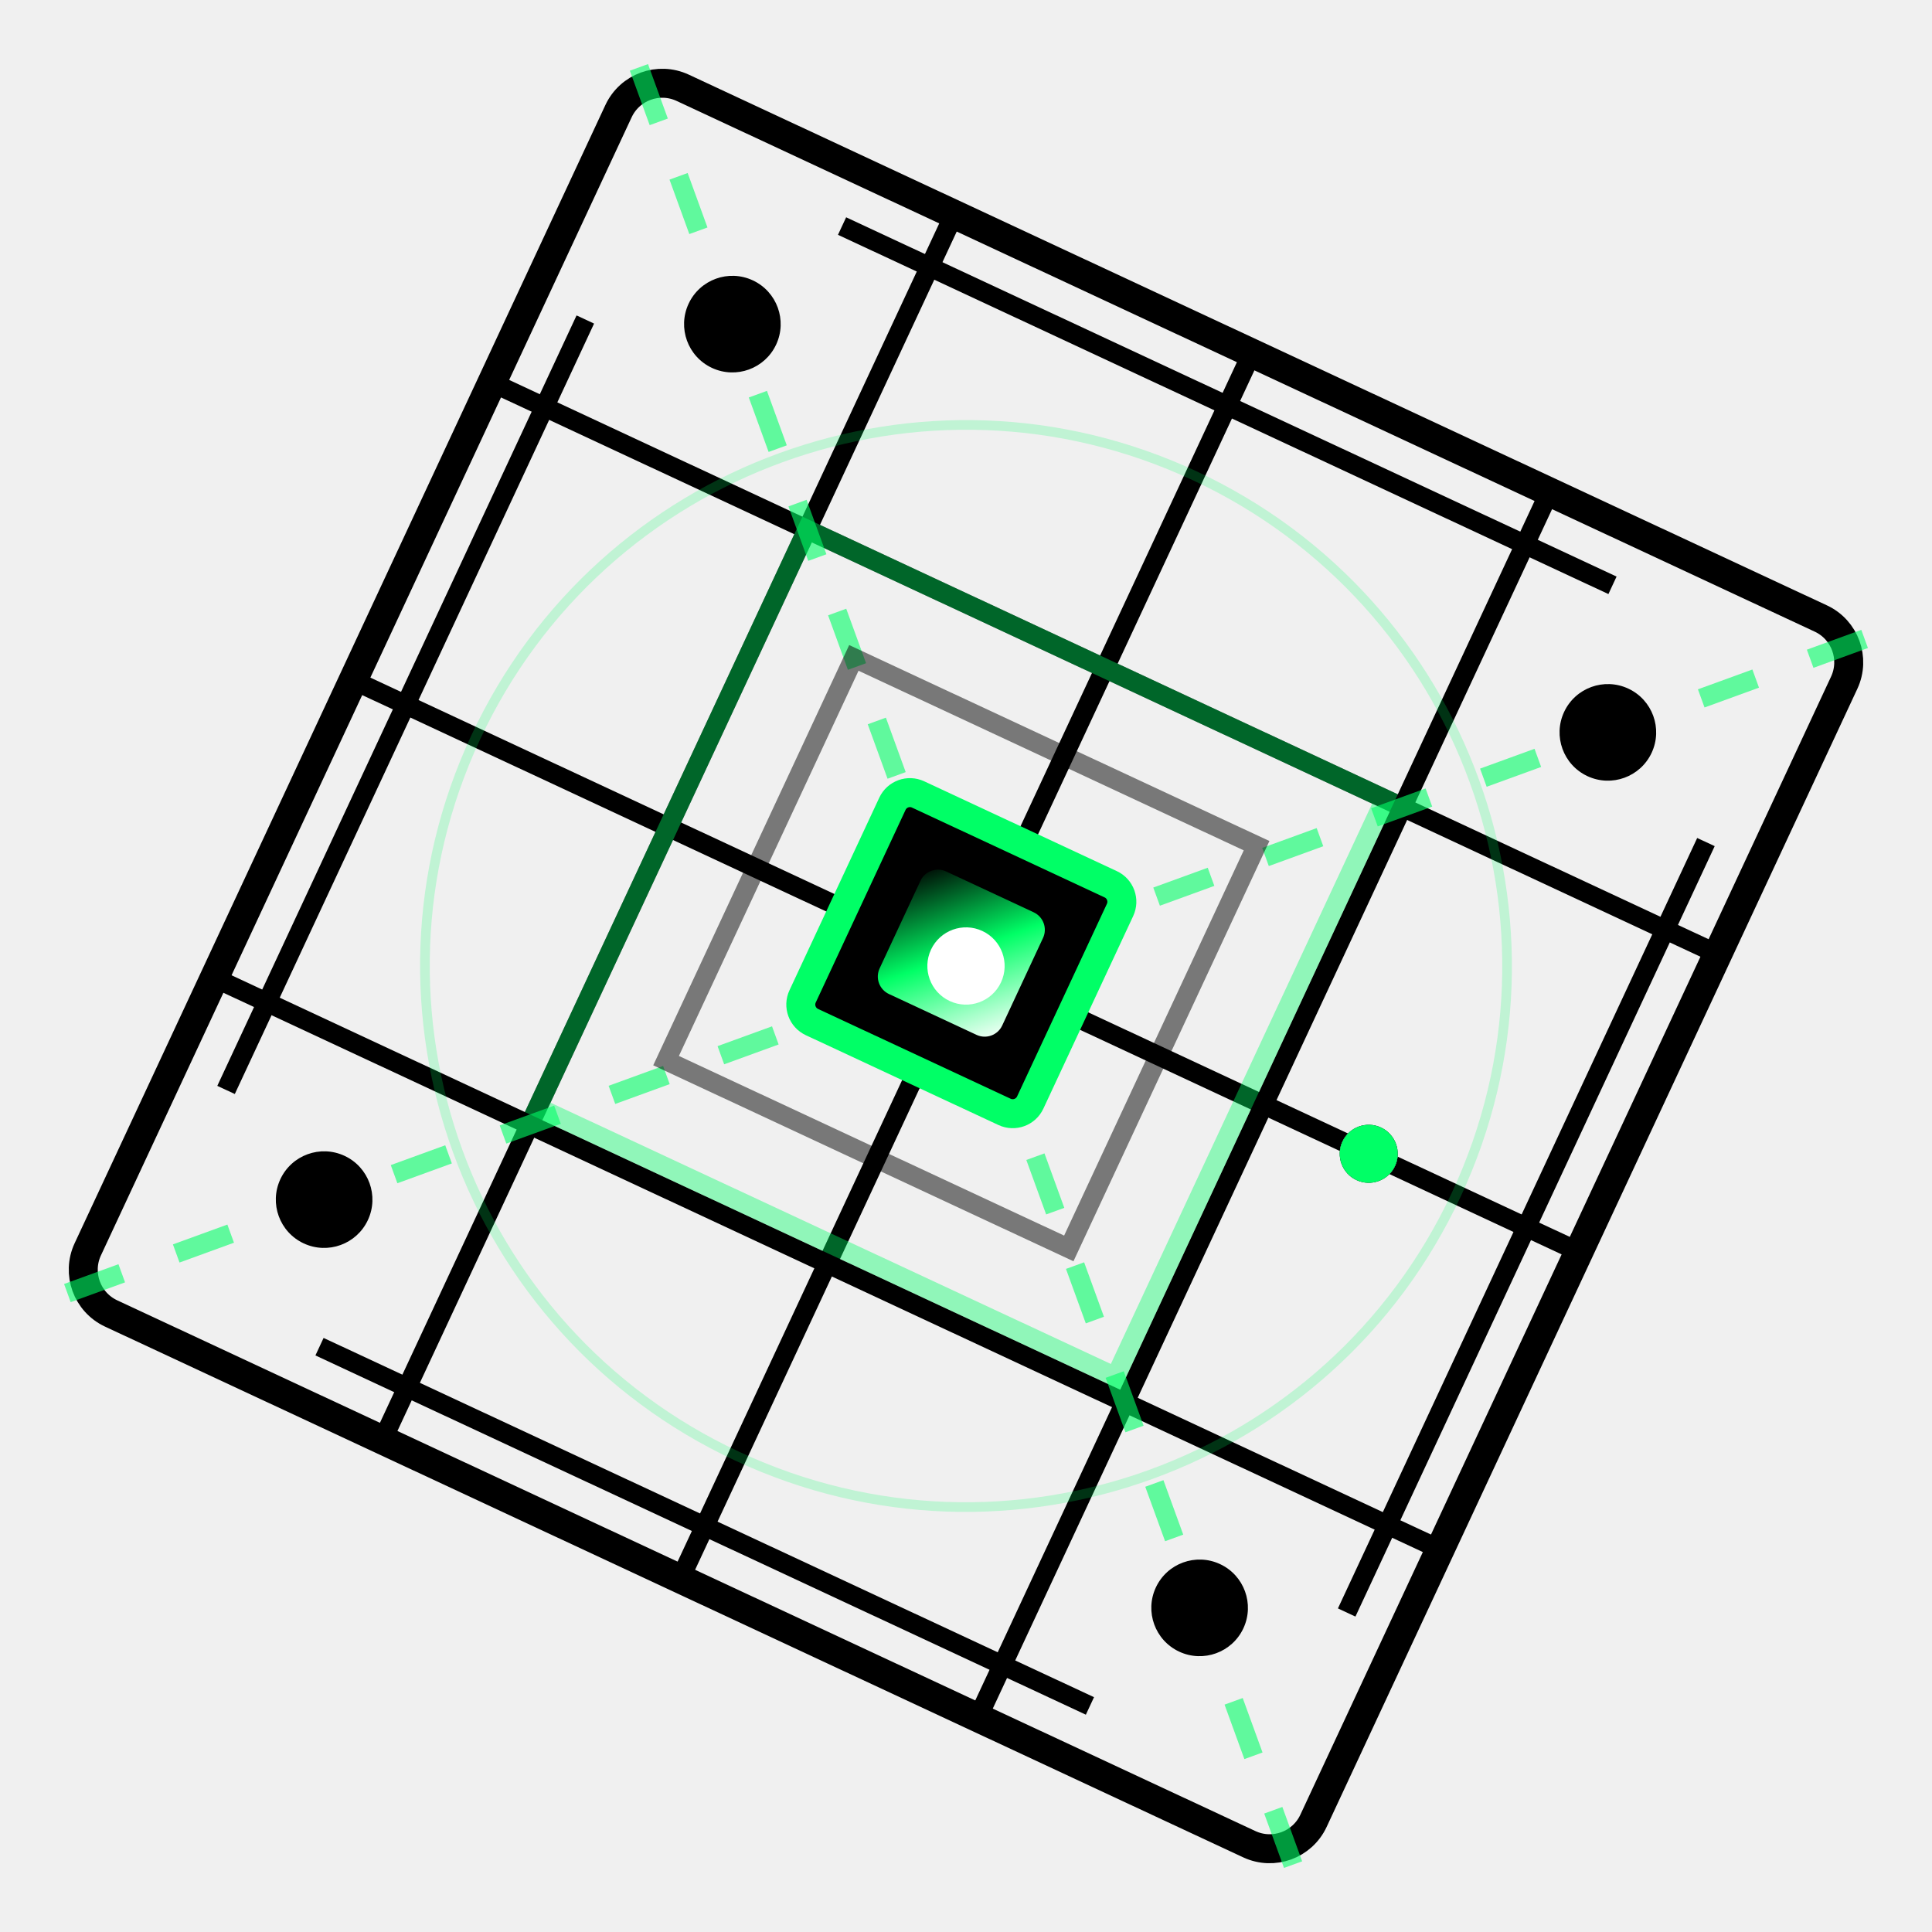
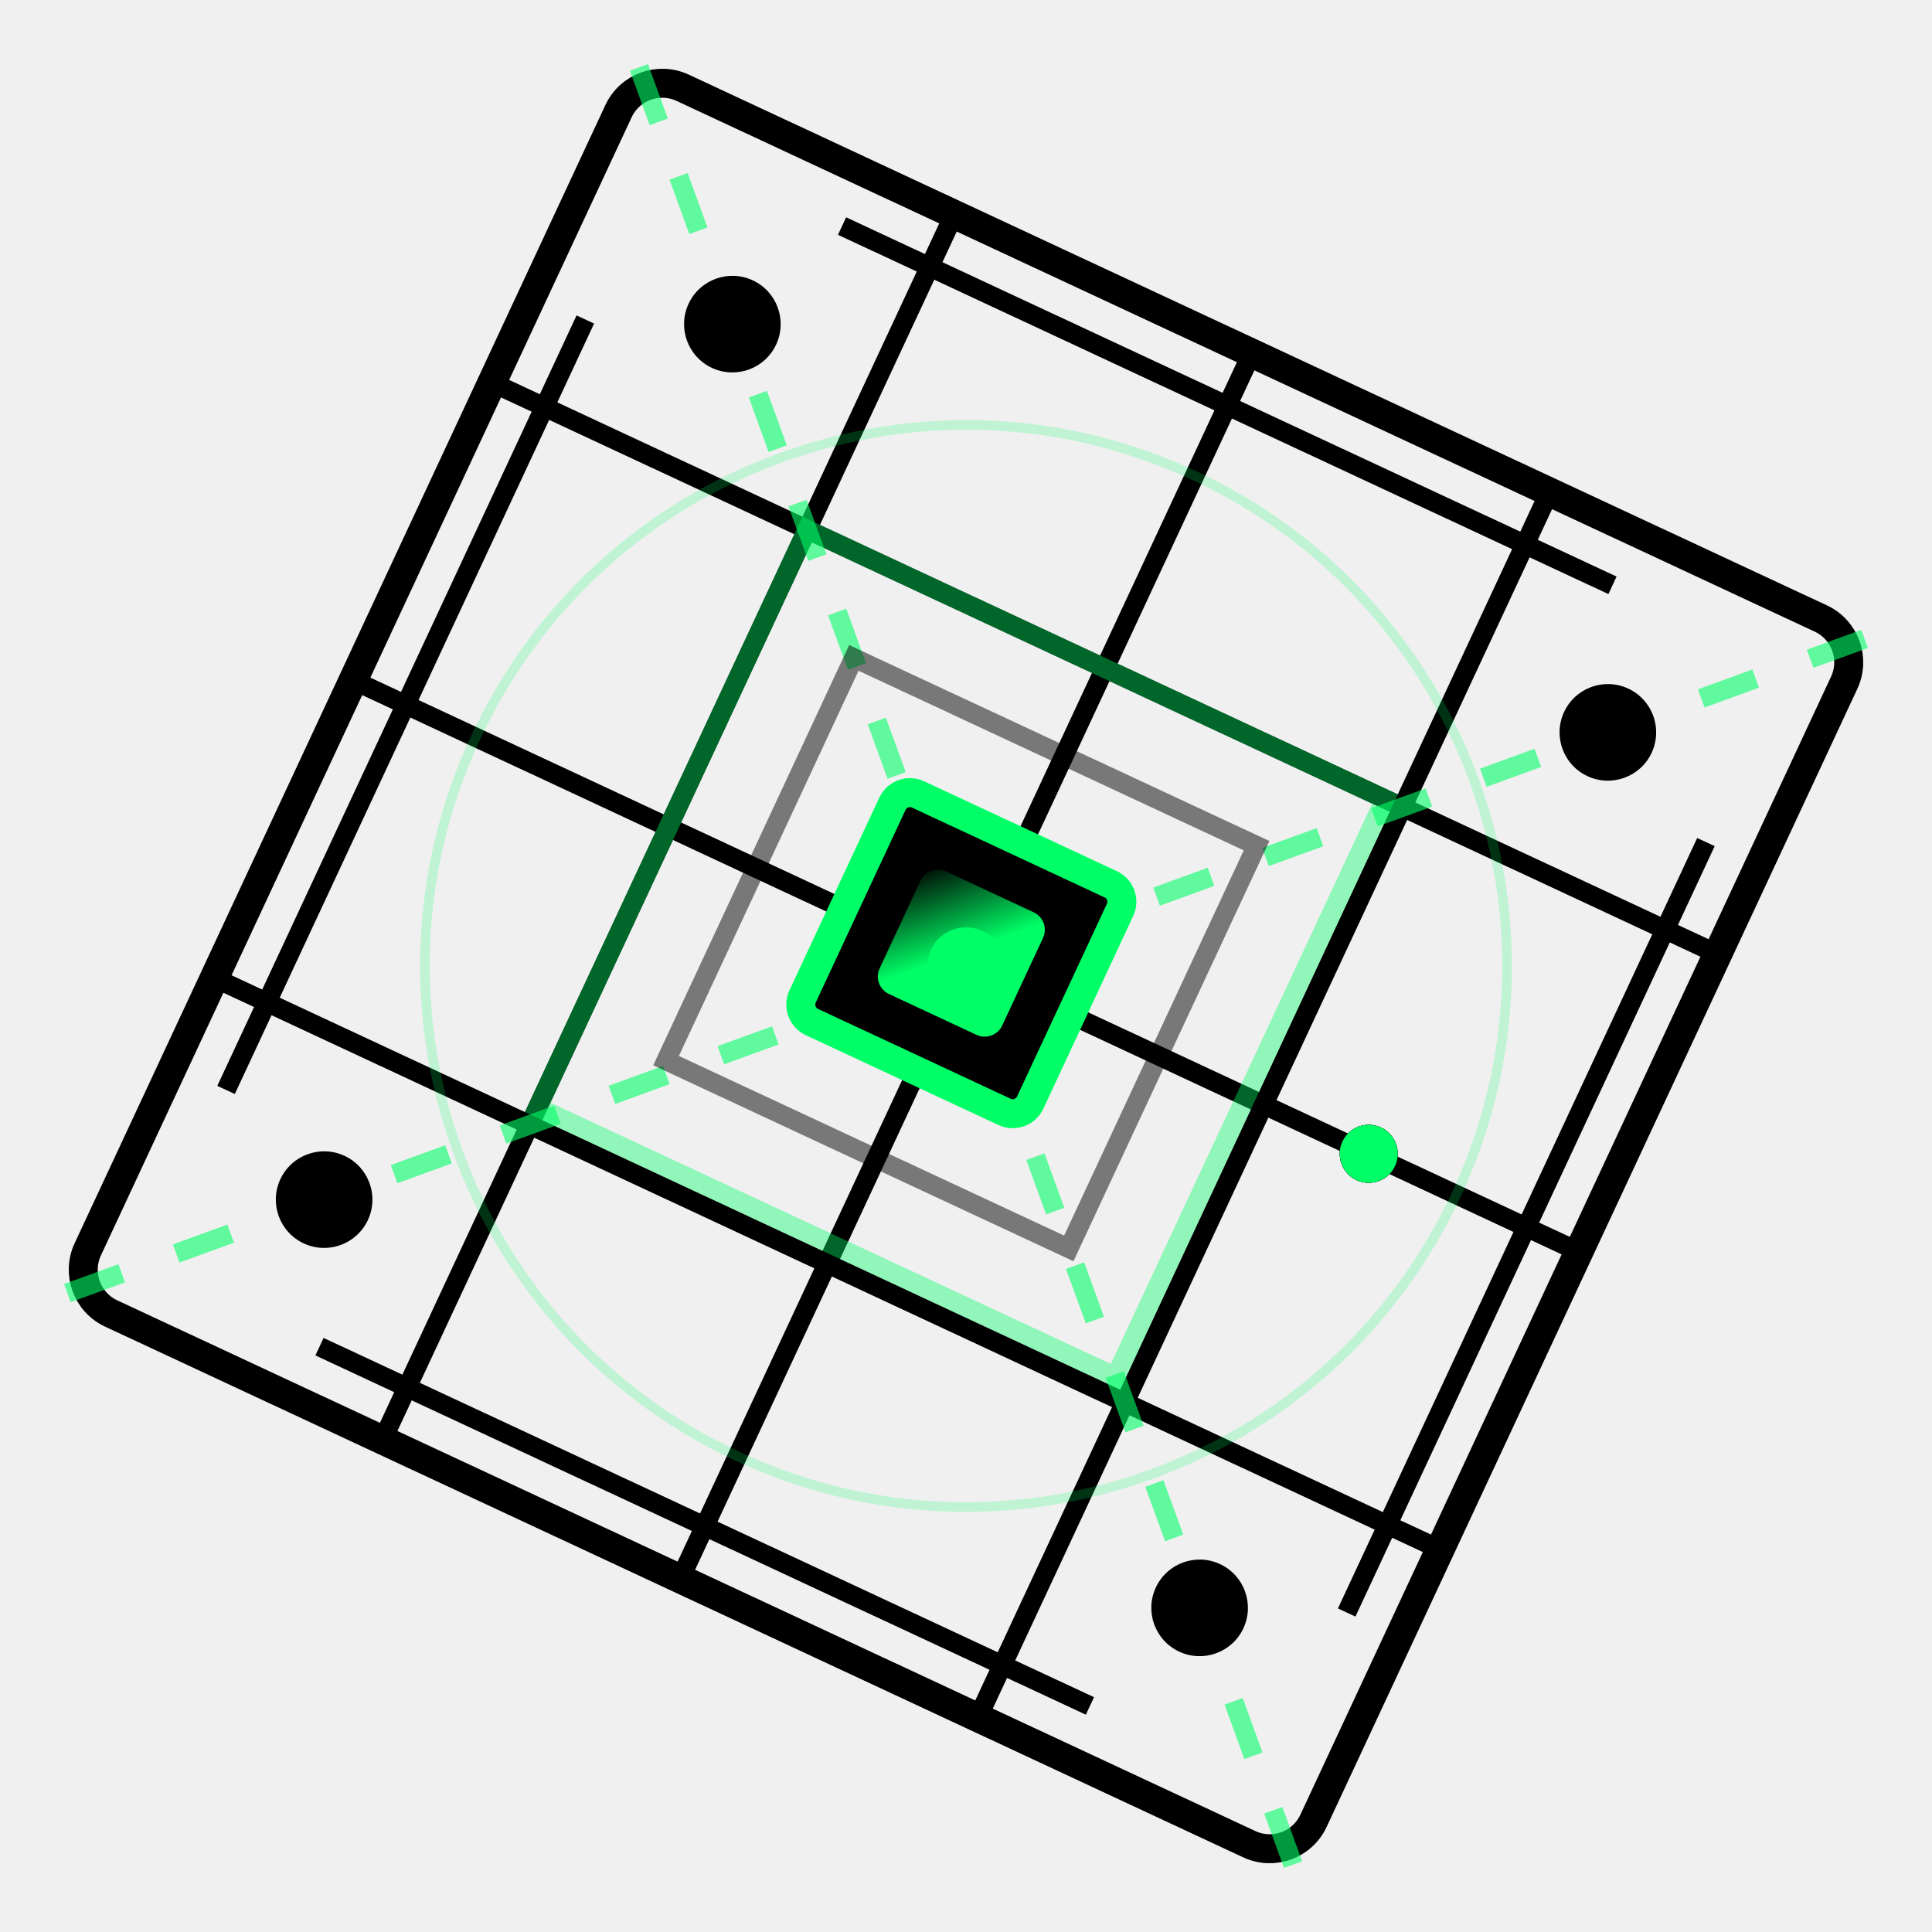
<svg xmlns="http://www.w3.org/2000/svg" width="64" height="64" viewBox="0 0 100 100">
  <defs>
    <style>
+       /* Ink color follows the browser/OS theme:
+          black logo on light themes, white logo on dark themes. */
+       svg { color: #000000; }
+       @media (prefers-color-scheme: dark) {
+         svg { color: #ffffff; }
+       }
+ 
      .grid-line {
        animation: grid-pulse 3s ease-in-out infinite;
      }
      
      .grid-line:nth-child(odd) {
        animation-delay: 0.5s;
      }
      
      .center-square {
        animation: center-glow 2s ease-in-out infinite alternate;
      }
      
      .corner-accent {
        animation: corner-pulse 2.5s ease-in-out infinite;
      }
      
      .corner-accent:nth-child(1) { animation-delay: 0s; }
      .corner-accent:nth-child(2) { animation-delay: 0.3s; }
      .corner-accent:nth-child(3) { animation-delay: 0.6s; }
      .corner-accent:nth-child(4) { animation-delay: 0.9s; }
      
      .diagonal-line {
        animation: diagonal-flow 4s linear infinite;
      }
      
      .orbit-dot {
        animation: orbit-rotate 8s linear infinite;
        transform-origin: 50px 50px;
      }
      
      @keyframes grid-pulse {
        0%, 100% { 
-           stroke: #000000;
+           stroke: currentColor;
          stroke-width: 1;
          opacity: 0.6;
        }
        50% { 
          stroke: #00ff66;
          stroke-width: 1.5;
          opacity: 1;
        }
      }
      
      @keyframes center-glow {
        0% { 
-           fill: #000000;
+           fill: currentColor;
          stroke: #00ff66;
          stroke-width: 1.5;
          filter: drop-shadow(0 0 3px rgba(0, 255, 102, 0.5));
        }
        100% { 
          fill: #00ff66;
-           stroke: #ffffff;
+           stroke: currentColor;
          stroke-width: 2;
          filter: drop-shadow(0 0 8px rgba(0, 255, 102, 1));
        }
      }
      
      @keyframes corner-pulse {
        0%, 100% { 
-           fill: #000000;
+           fill: currentColor;
          r: 2.5;
        }
        50% { 
          fill: #00ff66;
          r: 3.5;
          filter: drop-shadow(0 0 3px rgba(0, 255, 102, 0.8));
        }
      }
      
      @keyframes diagonal-flow {
        0% { 
          stroke-dashoffset: 0;
-           stroke: #000000;
+           stroke: currentColor;
        }
        50% { 
          stroke: #00ff66;
        }
        100% { 
          stroke-dashoffset: 15;
-           stroke: #000000;
+           stroke: currentColor;
        }
      }
      
      @keyframes orbit-rotate {
        from { transform: rotate(0deg); }
        to { transform: rotate(360deg); }
      }
    </style>
    <linearGradient id="centerGradient" x1="0%" y1="0%" x2="100%" y2="100%">
-       <stop offset="0%" style="stop-color:#000000;stop-opacity:1" />
+       <stop offset="0%" style="stop-color:currentColor;stop-opacity:1" />
      <stop offset="50%" style="stop-color:#00ff66;stop-opacity:1" />
-       <stop offset="100%" style="stop-color:#ffffff;stop-opacity:1" />
+       <stop offset="100%" style="stop-color:#00ff66;stop-opacity:1" />
    </linearGradient>
  </defs>
  <g transform="rotate(25 50 50)">
-     <rect x="15" y="15" width="70" height="70" fill="none" stroke="#000000" stroke-width="1.5" rx="2.5" />
-     <line x1="28" y1="18" x2="72" y2="18" stroke="#000000" stroke-width="1" />
-     <line x1="82" y1="28" x2="82" y2="72" stroke="#000000" stroke-width="1" />
-     <line x1="28" y1="82" x2="72" y2="82" stroke="#000000" stroke-width="1" />
-     <line x1="18" y1="28" x2="18" y2="72" stroke="#000000" stroke-width="1" />
-     <line class="grid-line" x1="33" y1="15" x2="33" y2="85" stroke="#000000" stroke-width="1" />
-     <line class="grid-line" x1="50" y1="15" x2="50" y2="85" stroke="#000000" stroke-width="1" />
-     <line class="grid-line" x1="67" y1="15" x2="67" y2="85" stroke="#000000" stroke-width="1" />
-     <line class="grid-line" x1="15" y1="33" x2="85" y2="33" stroke="#000000" stroke-width="1" />
-     <line class="grid-line" x1="15" y1="50" x2="85" y2="50" stroke="#000000" stroke-width="1" />
-     <line class="grid-line" x1="15" y1="67" x2="85" y2="67" stroke="#000000" stroke-width="1" />
+     <rect x="15" y="15" width="70" height="70" fill="none" stroke="currentColor" stroke-width="1.5" rx="2.5" />
+     <line x1="28" y1="18" x2="72" y2="18" stroke="currentColor" stroke-width="1" />
+     <line x1="82" y1="28" x2="82" y2="72" stroke="currentColor" stroke-width="1" />
+     <line x1="28" y1="82" x2="72" y2="82" stroke="currentColor" stroke-width="1" />
+     <line x1="18" y1="28" x2="18" y2="72" stroke="currentColor" stroke-width="1" />
+     <line class="grid-line" x1="33" y1="15" x2="33" y2="85" stroke="currentColor" stroke-width="1" />
+     <line class="grid-line" x1="50" y1="15" x2="50" y2="85" stroke="currentColor" stroke-width="1" />
+     <line class="grid-line" x1="67" y1="15" x2="67" y2="85" stroke="currentColor" stroke-width="1" />
+     <line class="grid-line" x1="15" y1="33" x2="85" y2="33" stroke="currentColor" stroke-width="1" />
+     <line class="grid-line" x1="15" y1="50" x2="85" y2="50" stroke="currentColor" stroke-width="1" />
+     <line class="grid-line" x1="15" y1="67" x2="85" y2="67" stroke="currentColor" stroke-width="1" />
    <line class="diagonal-line" x1="15" y1="15" x2="85" y2="85" stroke="#00ff66" stroke-width="1" stroke-dasharray="3, 3" opacity="0.6" />
    <line class="diagonal-line" x1="85" y1="15" x2="15" y2="85" stroke="#00ff66" stroke-width="1" stroke-dasharray="3, 3" opacity="0.6" style="animation-delay: 2s;" />
-     <circle class="corner-accent" cx="25" cy="25" r="2.5" fill="#000000" />
-     <circle class="corner-accent" cx="75" cy="25" r="2.5" fill="#000000" />
-     <circle class="corner-accent" cx="25" cy="75" r="2.5" fill="#000000" />
-     <circle class="corner-accent" cx="75" cy="75" r="2.5" fill="#000000" />
+     <circle class="corner-accent" cx="25" cy="25" r="2.5" fill="currentColor" />
+     <circle class="corner-accent" cx="75" cy="25" r="2.5" fill="currentColor" />
+     <circle class="corner-accent" cx="25" cy="75" r="2.5" fill="currentColor" />
+     <circle class="corner-accent" cx="75" cy="75" r="2.5" fill="currentColor" />
    <rect x="33" y="33" width="33" height="33" fill="none" stroke="#00ff66" stroke-width="1" opacity="0.4">
      <animate attributeName="opacity" values="0.3;0.7;0.3" dur="3s" repeatCount="indefinite" />
    </rect>
-     <rect x="38" y="38" width="23" height="23" fill="none" stroke="#000000" stroke-width="1" opacity="0.5">
+     <rect x="38" y="38" width="23" height="23" fill="none" stroke="currentColor" stroke-width="1" opacity="0.5">
      <animate attributeName="opacity" values="0.4;0.8;0.4" dur="2.5s" repeatCount="indefinite" />
    </rect>
    <g class="orbit-dot">
      <circle cx="73" cy="50" r="1.5" fill="#00ff66" />
    </g>
    <g class="orbit-dot" style="animation-delay: -2s;">
-       <circle cx="73" cy="50" r="1.5" fill="#ffffff" />
+       <circle cx="73" cy="50" r="1.5" fill="currentColor" />
    </g>
    <g class="orbit-dot" style="animation-delay: -4s;">
-       <circle cx="73" cy="50" r="1.5" fill="#000000" />
+       <circle cx="73" cy="50" r="1.5" fill="currentColor" />
    </g>
    <g class="orbit-dot" style="animation-delay: -6s;">
      <circle cx="73" cy="50" r="1.5" fill="#00ff66" />
    </g>
-     <rect class="center-square" x="43" y="43" width="13" height="13" fill="#000000" stroke="#00ff66" stroke-width="1.5" rx="1" />
+     <rect class="center-square" x="43" y="43" width="13" height="13" fill="currentColor" stroke="#00ff66" stroke-width="1.5" rx="1" />
    <rect x="46" y="46" width="7" height="7" fill="url(#centerGradient)" rx="1">
      <animate attributeName="opacity" values="0.8;1;0.8" dur="2s" repeatCount="indefinite" />
    </rect>
-     <circle cx="50" cy="50" r="2" fill="#ffffff">
+     <circle cx="50" cy="50" r="2" fill="#00ff66">
      <animate attributeName="r" values="1.5;2.5;1.5" dur="1.5s" repeatCount="indefinite" />
      <animate attributeName="opacity" values="1;0.5;1" dur="1.5s" repeatCount="indefinite" />
    </circle>
    <circle cx="50" cy="50" r="28" fill="none" stroke="#00ff66" stroke-width="0.5" opacity="0.2">
      <animate attributeName="r" values="27;30;27" dur="3s" repeatCount="indefinite" />
      <animate attributeName="opacity" values="0.1;0.3;0.1" dur="3s" repeatCount="indefinite" />
    </circle>
  </g>
</svg>
